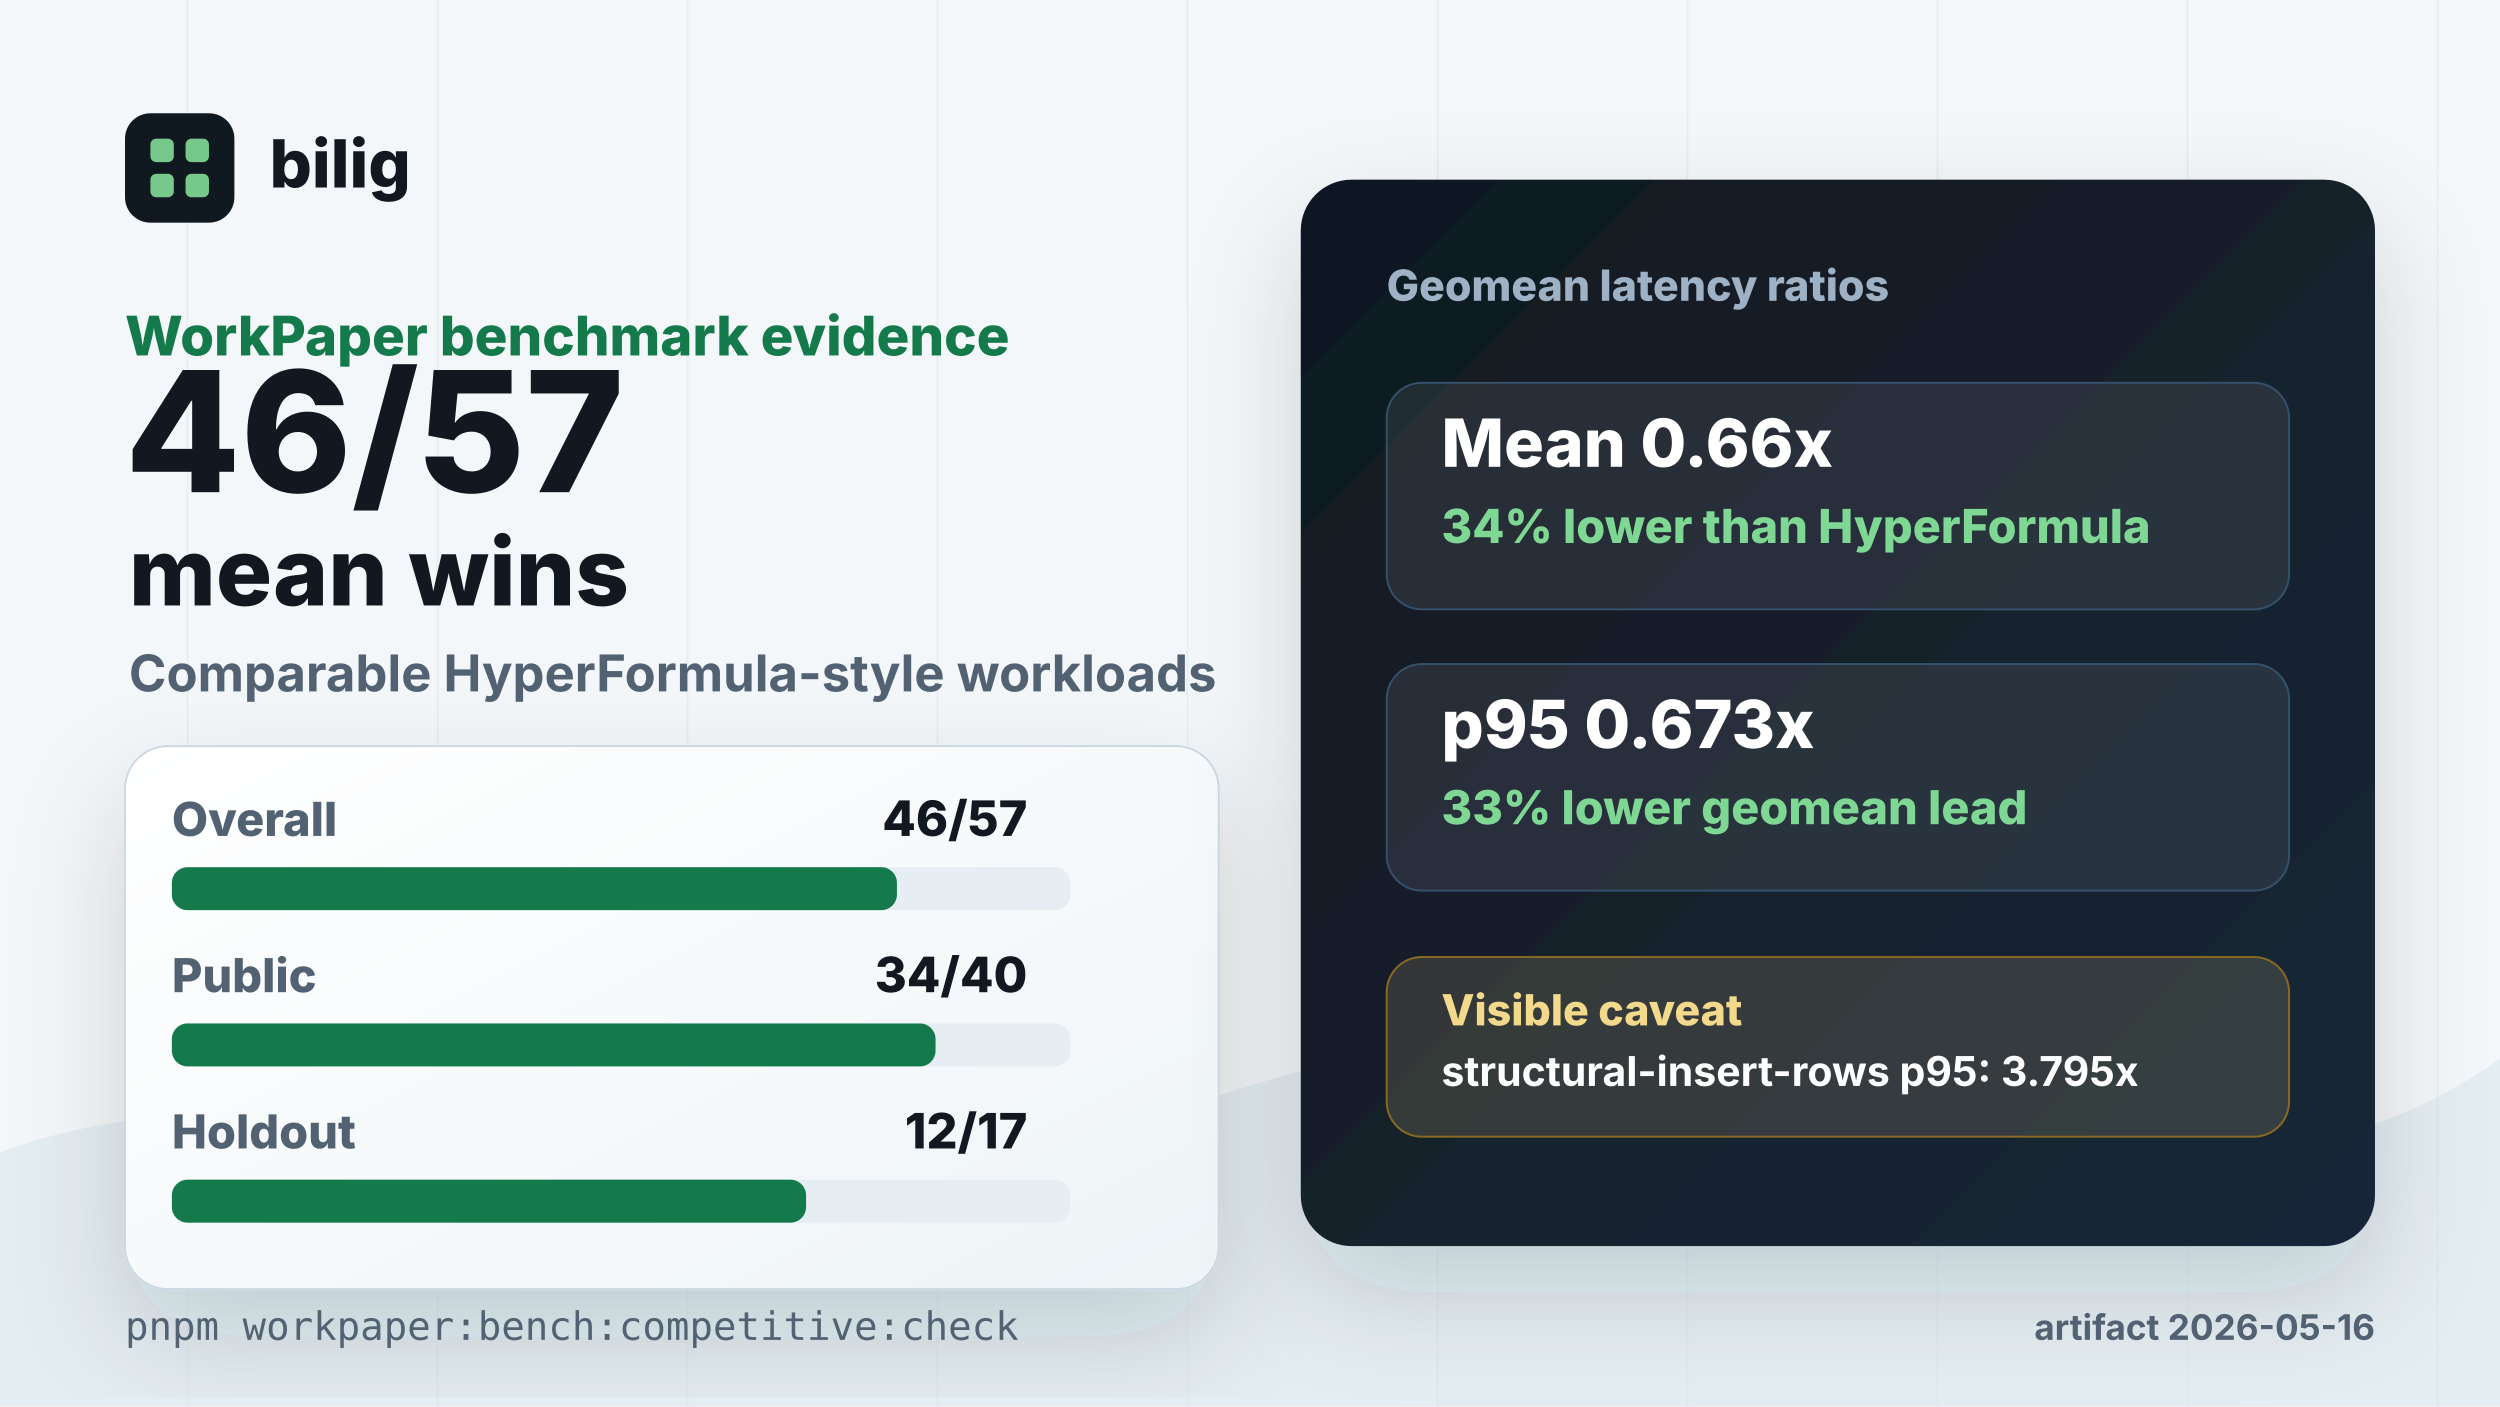
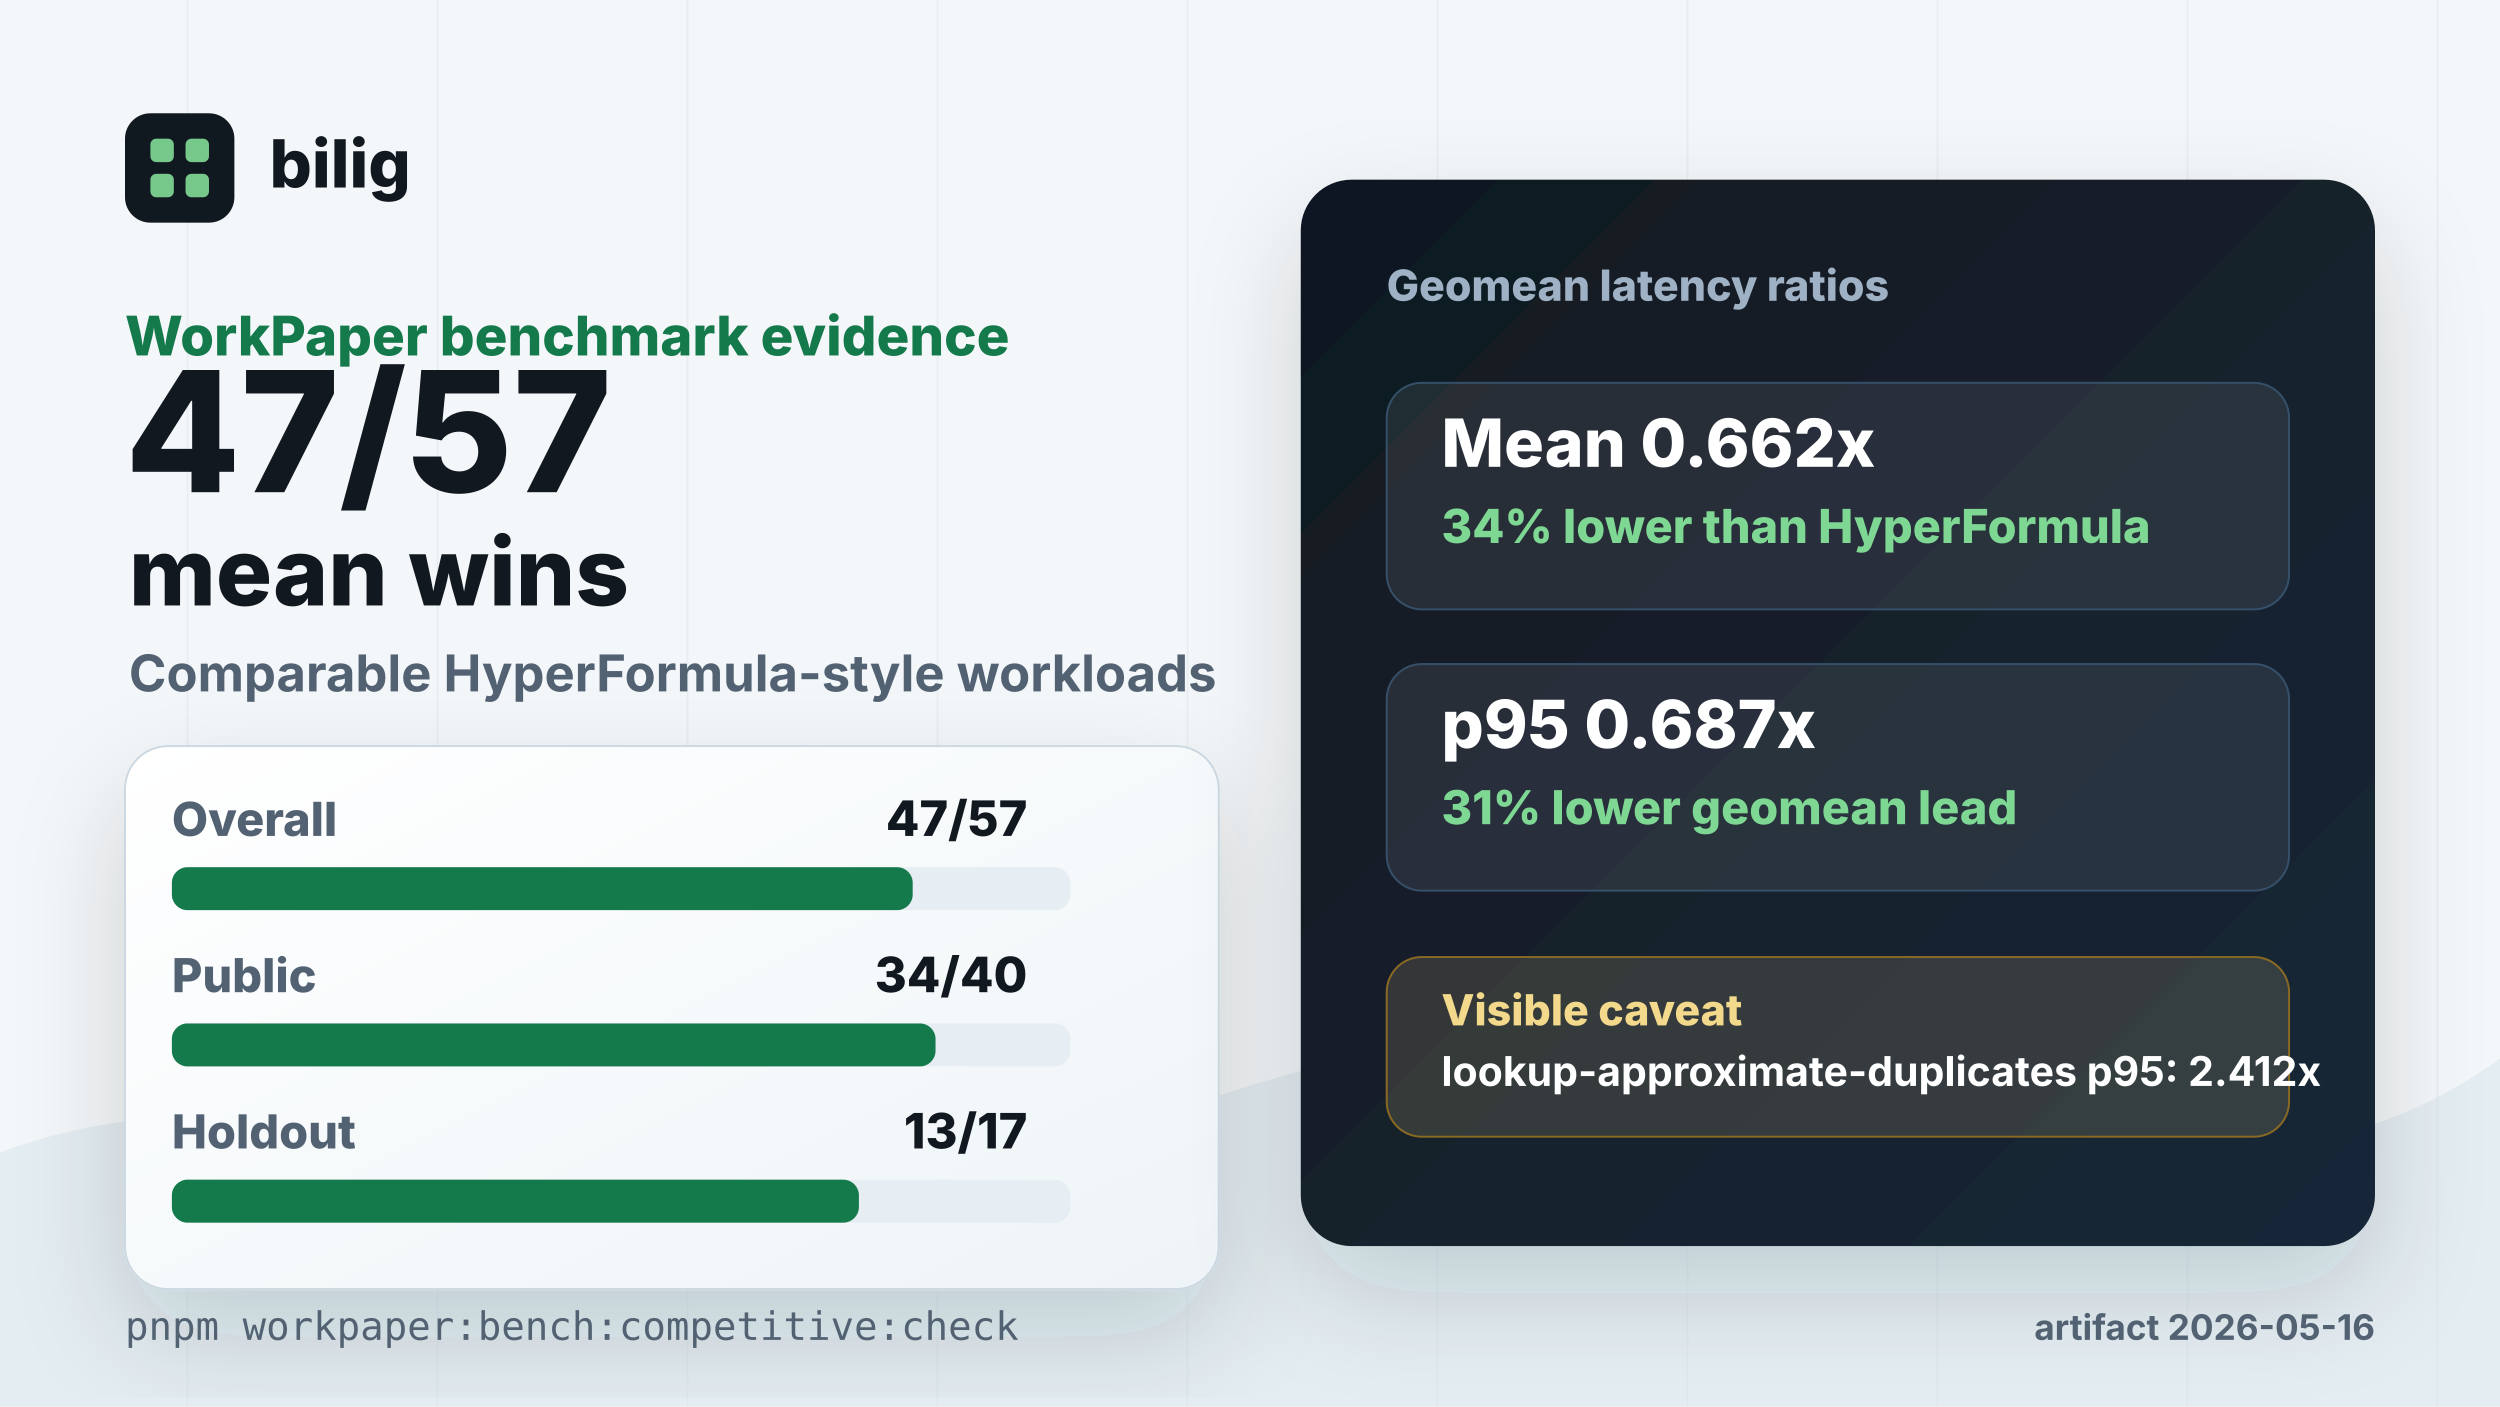
<svg xmlns="http://www.w3.org/2000/svg" width="1280" height="720" viewBox="0 0 1280 720">
  <defs>
    <linearGradient id="panel" x1="0" x2="1" y1="0" y2="1">
      <stop offset="0" stop-color="#ffffff" />
      <stop offset="1" stop-color="#eef4f7" />
    </linearGradient>
    <linearGradient id="dark" x1="0" x2="1" y1="0" y2="1">
      <stop offset="0" stop-color="#101820" />
      <stop offset="1" stop-color="#192838" />
    </linearGradient>
    <filter id="shadow" x="-20%" y="-20%" width="140%" height="140%">
      <feDropShadow dx="0" dy="24" stdDeviation="28" flood-color="#102033" flood-opacity="0.16" />
    </filter>
  </defs>
  <rect width="1280" height="720" fill="#f4f7f9" />
  <path d="M0 590 C190 520 340 674 520 600 C700 526 814 502 1000 560 C1135 602 1210 592 1280 542 L1280 720 L0 720 Z" fill="#e4edf2" />
  <g opacity="0.5" stroke="#d9e3ea" stroke-width="1">
    <path d="M96 0 V720" />
    <path d="M224 0 V720" />
    <path d="M352 0 V720" />
    <path d="M480 0 V720" />
    <path d="M608 0 V720" />
    <path d="M736 0 V720" />
    <path d="M864 0 V720" />
    <path d="M992 0 V720" />
    <path d="M1120 0 V720" />
    <path d="M1248 0 V720" />
  </g>
  <g transform="translate(64 58)">
    <rect x="0" y="0" width="56" height="56" rx="13" fill="#101820" />
    <rect x="13" y="13" width="12" height="12" rx="3" fill="#77c98b" />
    <rect x="31" y="13" width="12" height="12" rx="3" fill="#77c98b" />
    <rect x="13" y="31" width="12" height="12" rx="3" fill="#77c98b" />
    <rect x="31" y="31" width="12" height="12" rx="3" fill="#77c98b" />
    <text x="74" y="38" fill="#111820" font-family="Inter, Arial, Helvetica, sans-serif" font-size="34" font-weight="820">bilig</text>
  </g>
  <text x="64" y="182" fill="#147a4b" font-family="Inter, Arial, Helvetica, sans-serif" font-size="28" font-weight="820">WorkPaper benchmark evidence</text>
-   <text x="64" y="252" fill="#111820" font-family="Inter, Arial, Helvetica, sans-serif" font-size="86" font-weight="830" letter-spacing="0">46/57</text>
+   <text x="64" y="252" fill="#111820" font-family="Inter, Arial, Helvetica, sans-serif" font-size="86" font-weight="830" letter-spacing="0">47/57</text>
  <text x="66" y="310" fill="#111820" font-family="Inter, Arial, Helvetica, sans-serif" font-size="48" font-weight="800" letter-spacing="0">mean wins</text>
  <text x="66" y="354" fill="#526273" font-family="Inter, Arial, Helvetica, sans-serif" font-size="26" font-weight="650">Comparable HyperFormula-style workloads</text>
  <g filter="url(#shadow)">
    <rect x="64" y="382" width="560" height="278" rx="22" fill="url(#panel)" stroke="#cbd8e2" />
  </g>
  <g transform="translate(88 428)">
    <text x="0" y="0" fill="#526273" font-family="Inter, Arial, Helvetica, sans-serif" font-size="24" font-weight="760">Overall</text>
-     <text x="438" y="0" text-anchor="end" fill="#111820" font-family="Inter, Arial, Helvetica, sans-serif" font-size="25" font-weight="820">46/57</text>
+     <text x="438" y="0" text-anchor="end" fill="#111820" font-family="Inter, Arial, Helvetica, sans-serif" font-size="25" font-weight="820">47/57</text>
    <rect x="0" y="16" width="460" height="22" rx="8" fill="#e6edf3" />
-     <rect x="0" y="16" width="371.23" height="22" rx="8" fill="#147a4b" />
+     <rect x="0" y="16" width="379.30" height="22" rx="8" fill="#147a4b" />
  </g>
  <g transform="translate(88 508)">
    <text x="0" y="0" fill="#526273" font-family="Inter, Arial, Helvetica, sans-serif" font-size="24" font-weight="760">Public</text>
    <text x="438" y="0" text-anchor="end" fill="#111820" font-family="Inter, Arial, Helvetica, sans-serif" font-size="25" font-weight="820">34/40</text>
    <rect x="0" y="16" width="460" height="22" rx="8" fill="#e6edf3" />
    <rect x="0" y="16" width="391.00" height="22" rx="8" fill="#147a4b" />
  </g>
  <g transform="translate(88 588)">
    <text x="0" y="0" fill="#526273" font-family="Inter, Arial, Helvetica, sans-serif" font-size="24" font-weight="760">Holdout</text>
-     <text x="438" y="0" text-anchor="end" fill="#111820" font-family="Inter, Arial, Helvetica, sans-serif" font-size="25" font-weight="820">12/17</text>
+     <text x="438" y="0" text-anchor="end" fill="#111820" font-family="Inter, Arial, Helvetica, sans-serif" font-size="25" font-weight="820">13/17</text>
    <rect x="0" y="16" width="460" height="22" rx="8" fill="#e6edf3" />
-     <rect x="0" y="16" width="324.71" height="22" rx="8" fill="#147a4b" />
+     <rect x="0" y="16" width="351.76" height="22" rx="8" fill="#147a4b" />
  </g>
  <g filter="url(#shadow)">
    <rect x="666" y="92" width="550" height="546" rx="26" fill="url(#dark)" />
  </g>
  <text x="710" y="154" fill="#9fb2c5" font-family="Inter, Arial, Helvetica, sans-serif" font-size="22" font-weight="760">Geomean latency ratios</text>
  <g transform="translate(710 196)">
    <rect x="0" y="0" width="462" height="116" rx="18" fill="#ffffff" fill-opacity="0.08" stroke="#36506a" />
-     <text x="28" y="43" fill="#ffffff" font-family="Inter, Arial, Helvetica, sans-serif" font-size="34" font-weight="840">Mean 0.66x</text>
+     <text x="28" y="43" fill="#ffffff" font-family="Inter, Arial, Helvetica, sans-serif" font-size="34" font-weight="840">Mean 0.662x</text>
    <text x="28" y="82" fill="#7ed894" font-family="Inter, Arial, Helvetica, sans-serif" font-size="24" font-weight="780">34% lower than HyperFormula</text>
  </g>
  <g transform="translate(710 340)">
    <rect x="0" y="0" width="462" height="116" rx="18" fill="#ffffff" fill-opacity="0.08" stroke="#36506a" />
-     <text x="28" y="43" fill="#ffffff" font-family="Inter, Arial, Helvetica, sans-serif" font-size="34" font-weight="840">p95 0.673x</text>
-     <text x="28" y="82" fill="#7ed894" font-family="Inter, Arial, Helvetica, sans-serif" font-size="24" font-weight="780">33% lower geomean lead</text>
+     <text x="28" y="43" fill="#ffffff" font-family="Inter, Arial, Helvetica, sans-serif" font-size="34" font-weight="840">p95 0.687x</text>
+     <text x="28" y="82" fill="#7ed894" font-family="Inter, Arial, Helvetica, sans-serif" font-size="24" font-weight="780">31% lower geomean lead</text>
  </g>
  <g transform="translate(710 490)">
    <rect x="0" y="0" width="462" height="92" rx="18" fill="#f4d991" fill-opacity="0.14" stroke="#8a6a23" />
    <text x="28" y="35" fill="#f3d98b" font-family="Inter, Arial, Helvetica, sans-serif" font-size="22" font-weight="820">Visible caveat</text>
-     <text x="28" y="66" fill="#ffffff" font-family="Inter, Arial, Helvetica, sans-serif" font-size="21" font-weight="650">structural-insert-rows p95: 3.795x</text>
+     <text x="28" y="66" fill="#ffffff" font-family="Inter, Arial, Helvetica, sans-serif" font-size="21" font-weight="650">lookup-approximate-duplicates p95: 2.412x</text>
  </g>
  <text x="64" y="686" fill="#526273" font-family="SFMono-Regular, Menlo, Consolas, monospace" font-size="20">pnpm workpaper:bench:competitive:check</text>
  <text x="1216" y="686" text-anchor="end" fill="#526273" font-family="Inter, Arial, Helvetica, sans-serif" font-size="18" font-weight="650">artifact 2026-05-16</text>
</svg>
